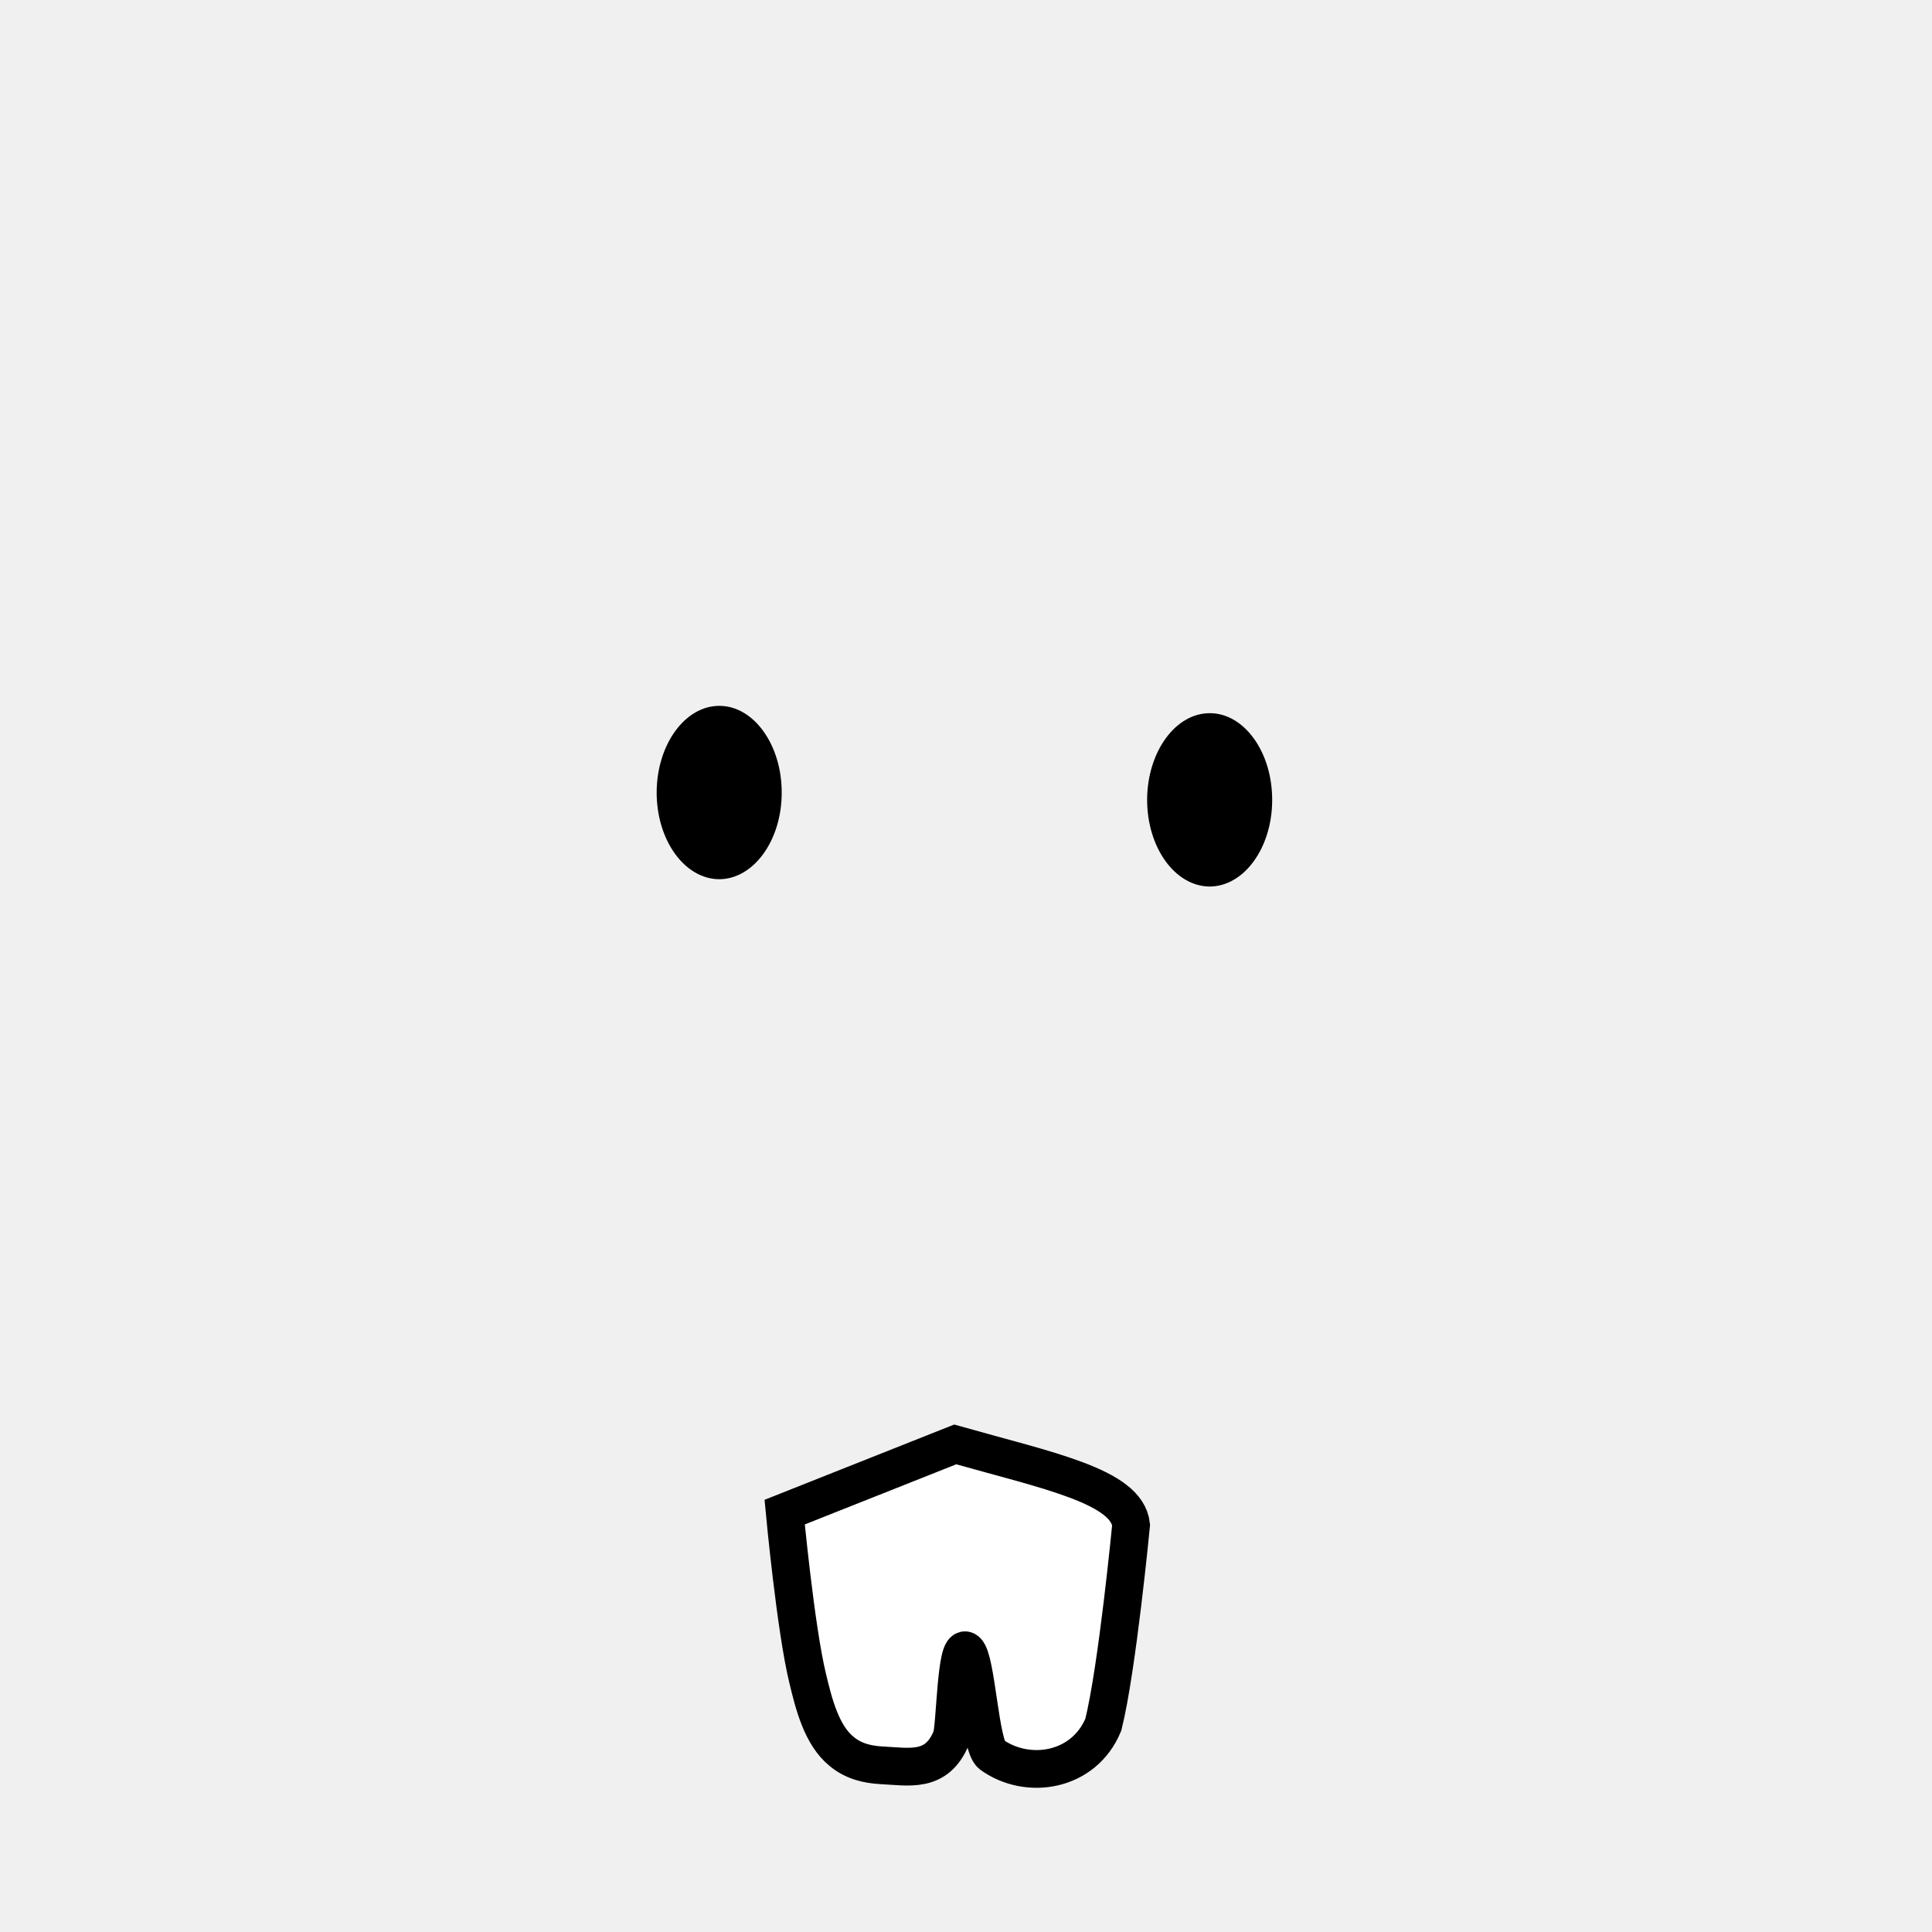
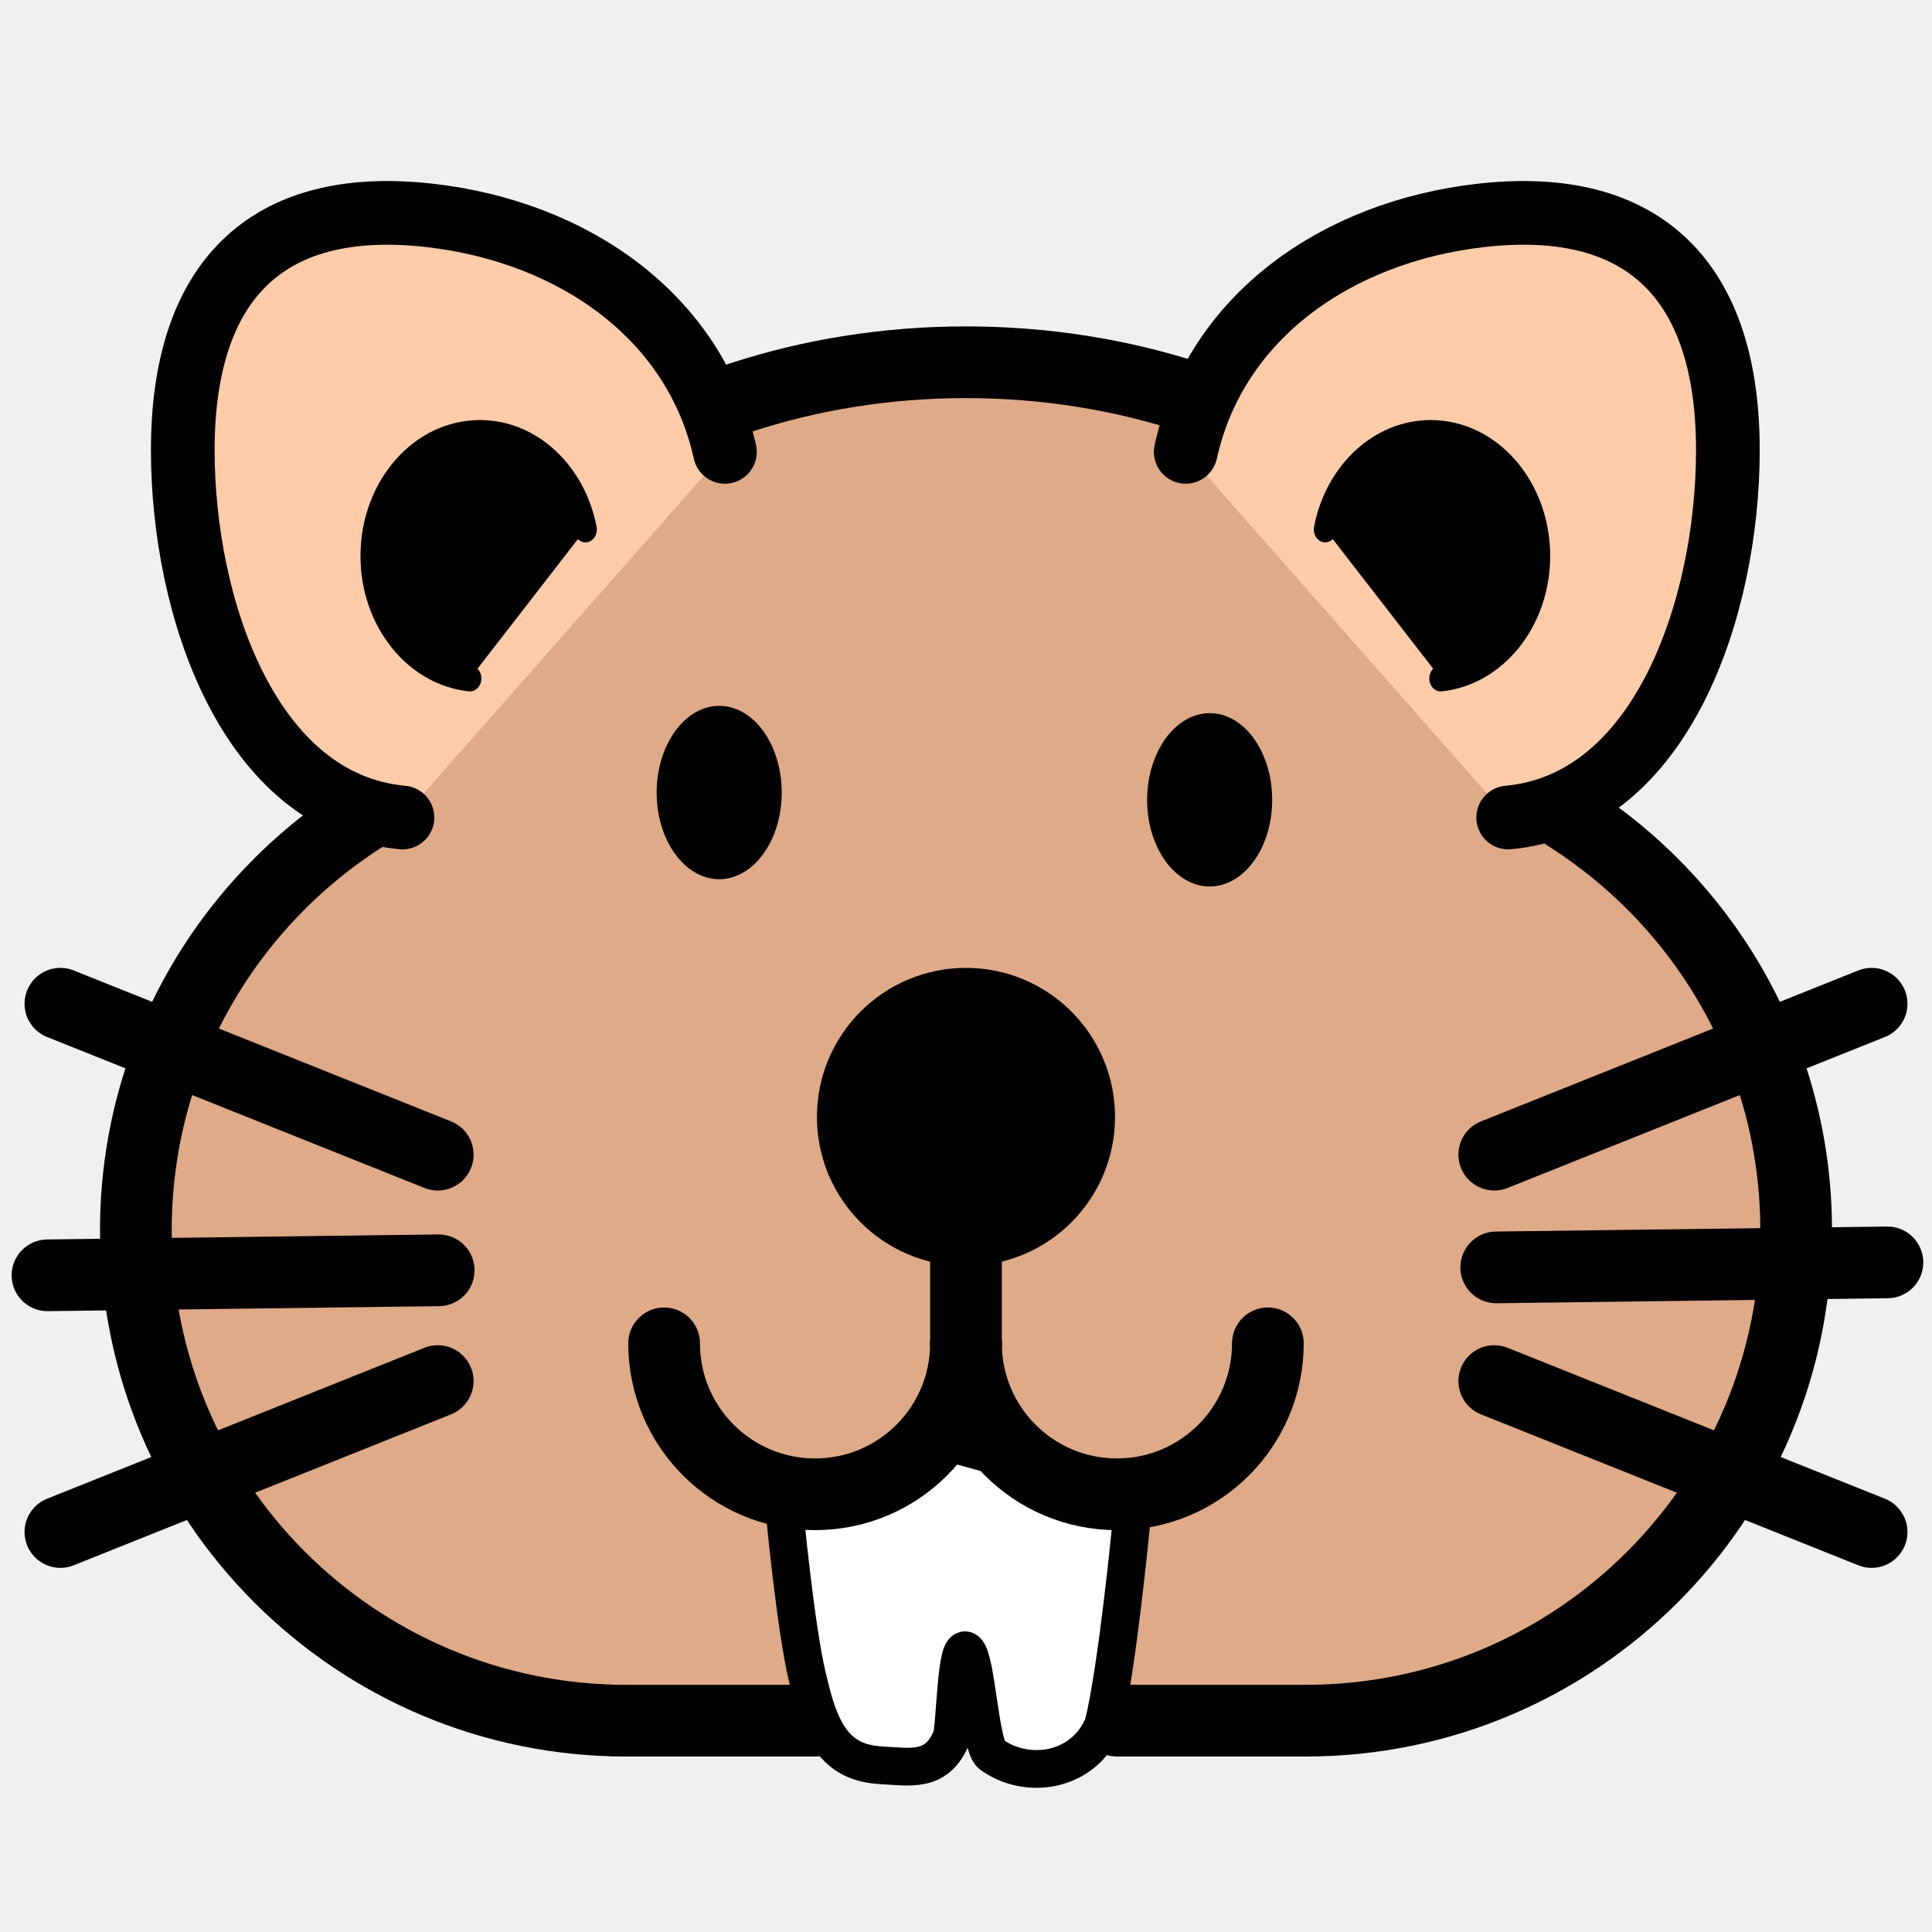
- <svg xmlns="http://www.w3.org/2000/svg" version="1.1" width="512" height="512" x="0" y="0" viewBox="0 0 682.667 682.667" style="enable-background:new 0 0 512 512" xml:space="preserve" class="" id="svg16">
-   <defs id="defs16">
-     <clipPath clipPathUnits="userSpaceOnUse" id="clipPath17">
-       <g id="g18">
-         <path d="M 0,0.002 H 682.665 V 682.667 H 0 Z" fill="#000000" data-original="#000000" style="stroke-width:25.333px" stroke-width="19" class="" opacity="1" id="path17" />
-       </g>
+ <svg xmlns="http://www.w3.org/2000/svg" class="" width="512" height="512" enable-background="new 0 0 512 512" version="1.1" viewBox="0 0 682.67 682.67" xml:space="preserve">
+   <defs>
+     <clipPath id="clipPath18">
+       <path class="" d="m0 0.002h682.66v682.66h-682.66z" stroke-width="25.333px" data-original="#000000" />
    </clipPath>
-     <clipPath clipPathUnits="userSpaceOnUse" id="clipPath18">
-       <g id="g19">
-         <path d="M 0,0.002 H 682.665 V 682.667 H 0 Z" fill="#000000" data-original="#000000" style="stroke-width:25.333px" stroke-width="19" class="" opacity="1" id="path18" />
-       </g>
+     <clipPath id="clipPath19">
+       <path class="" d="m0 0.002h682.66v682.66h-682.66z" stroke-width="25.333px" data-original="#000000" />
    </clipPath>
-     <clipPath clipPathUnits="userSpaceOnUse" id="clipPath19">
-       <g id="g20">
-         <path d="M 0,0.002 H 682.665 V 682.667 H 0 Z" fill="#000000" data-original="#000000" style="stroke-width:25.333px" stroke-width="19" class="" opacity="1" id="path19" />
-       </g>
+     <clipPath id="clipPath20">
+       <path class="" d="m0 0.002h682.66v682.66h-682.66z" stroke-width="25.333px" data-original="#000000" />
    </clipPath>
-     <clipPath clipPathUnits="userSpaceOnUse" id="clipPath20">
-       <g id="g21">
-         <path d="M 0,0.002 H 682.665 V 682.667 H 0 Z" fill="#000000" data-original="#000000" style="stroke-width:25.333px" stroke-width="19" class="" opacity="1" id="path20" />
-       </g>
+     <clipPath id="clipPath21">
+       <path class="" d="m0 0.002h682.66v682.66h-682.66z" stroke-width="25.333px" data-original="#000000" />
    </clipPath>
-     <clipPath clipPathUnits="userSpaceOnUse" id="clipPath21">
-       <g id="g22">
-         <path d="M 0,0.002 H 682.665 V 682.667 H 0 Z" fill="#000000" data-original="#000000" style="stroke-width:25.333px" stroke-width="19" class="" opacity="1" id="path21" />
-       </g>
+     <clipPath id="clipPath22">
+       <path class="" d="m0 0.002h682.66v682.66h-682.66z" stroke-width="25.333px" data-original="#000000" />
    </clipPath>
-     <clipPath clipPathUnits="userSpaceOnUse" id="clipPath22">
-       <g id="g23">
-         <path d="M 0,0.002 H 682.665 V 682.667 H 0 Z" fill="#000000" data-original="#000000" style="stroke-width:25.333px" stroke-width="19" class="" opacity="1" id="path22" />
-       </g>
+     <clipPath id="clipPath23">
+       <path class="" d="m0 0.002h682.66v682.66h-682.66z" stroke-width="25.333px" data-original="#000000" />
    </clipPath>
-     <clipPath clipPathUnits="userSpaceOnUse" id="clipPath23">
-       <g id="g24">
-         <path d="M 0,0.002 H 682.665 V 682.667 H 0 Z" fill="#000000" data-original="#000000" style="stroke-width:25.333px" stroke-width="19" class="" opacity="1" id="path23" />
-       </g>
+     <clipPath id="clipPath24">
+       <path class="" d="m0 0.002h682.66v682.66h-682.66z" stroke-width="25.333px" data-original="#000000" />
    </clipPath>
-     <clipPath clipPathUnits="userSpaceOnUse" id="clipPath24">
-       <g id="g25">
-         <path d="M 0,0.002 H 682.665 V 682.667 H 0 Z" fill="#000000" data-original="#000000" style="stroke-width:25.333px" stroke-width="19" class="" opacity="1" id="path24" />
-       </g>
+     <clipPath id="clipPath25">
+       <path class="" d="m0 0.002h682.66v682.66h-682.66z" stroke-width="25.333px" data-original="#000000" />
    </clipPath>
-     <clipPath clipPathUnits="userSpaceOnUse" id="clipPath25">
-       <g id="g26">
-         <path d="M 0,0.002 H 682.665 V 682.667 H 0 Z" fill="#000000" data-original="#000000" style="stroke-width:25.333px" stroke-width="19" class="" opacity="1" id="path25" />
-       </g>
+     <clipPath id="clipPath26">
+       <path class="" d="m0 0.002h682.66v682.66h-682.66z" stroke-width="25.333px" data-original="#000000" />
    </clipPath>
-     <clipPath clipPathUnits="userSpaceOnUse" id="clipPath26">
-       <g id="g27">
-         <path d="M 0,0.002 H 682.665 V 682.667 H 0 Z" fill="#000000" data-original="#000000" style="stroke-width:25.333px" stroke-width="19" class="" opacity="1" id="path26" />
-       </g>
+     <clipPath id="clipPath27">
+       <path class="" d="m0 0.002h682.66v682.66h-682.66z" stroke-width="25.333px" data-original="#000000" />
    </clipPath>
-     <clipPath clipPathUnits="userSpaceOnUse" id="clipPath27">
-       <g id="g28">
-         <path d="M 0,0.002 H 682.665 V 682.667 H 0 Z" fill="#000000" data-original="#000000" style="stroke-width:25.333px" stroke-width="19" class="" opacity="1" id="path27" />
-       </g>
+     <clipPath id="clipPath27-1">
+       <path class="" d="m0 0.002h682.66v682.66h-682.66z" stroke-width="25.333px" data-original="#000000" />
    </clipPath>
-     <clipPath clipPathUnits="userSpaceOnUse" id="clipPath28">
-       <g id="g29">
-         <path d="M 0,0.002 H 682.665 V 682.667 H 0 Z" fill="#000000" data-original="#000000" style="stroke-width:25.333px" stroke-width="19" class="" opacity="1" id="path28" />
-       </g>
+     <clipPath id="clipPath27-1-6">
+       <path class="" d="m0 0.002h682.66v682.66h-682.66z" stroke-width="25.333px" data-original="#000000" />
    </clipPath>
-     <clipPath clipPathUnits="userSpaceOnUse" id="clipPath27-5">
-       <g id="g28-3">
-         <path d="M 0,0.002 H 682.665 V 682.667 H 0 Z" fill="#000000" data-original="#000000" style="stroke-width:25.333px" stroke-width="19" class="" opacity="1" id="path27-5" />
-       </g>
+     <clipPath id="clipPath27-3">
+       <path class="" d="m0 0.002h682.66v682.66h-682.66z" stroke-width="25.333px" data-original="#000000" />
    </clipPath>
-     <clipPath clipPathUnits="userSpaceOnUse" id="clipPath27-1">
-       <g id="g28-2">
-         <path d="M 0,0.002 H 682.665 V 682.667 H 0 Z" fill="#000000" data-original="#000000" style="stroke-width:25.333px" stroke-width="19" class="" opacity="1" id="path27-7" />
-       </g>
+     <clipPath id="clipPath22-3">
+       <path class="" d="m0 0.002h682.66v682.66h-682.66z" stroke-width="25.333px" data-original="#000000" />
    </clipPath>
-     <clipPath clipPathUnits="userSpaceOnUse" id="clipPath27-1-3">
-       <g id="g28-2-6">
-         <path d="M 0,0.002 H 682.665 V 682.667 H 0 Z" fill="#000000" data-original="#000000" style="stroke-width:25.333px" stroke-width="19" class="" opacity="1" id="path27-7-0" />
-       </g>
-     </clipPath>
-     <clipPath clipPathUnits="userSpaceOnUse" id="clipPath27-6">
-       <g id="g28-26">
-         <path d="M 0,0.002 H 682.665 V 682.667 H 0 Z" fill="#000000" data-original="#000000" style="stroke-width:25.333px" stroke-width="19" class="" opacity="1" id="path27-1" />
-       </g>
-     </clipPath>
-     <clipPath clipPathUnits="userSpaceOnUse" id="clipPath27-1-6">
-       <g id="g28-2-7">
-         <path d="M 0,0.002 H 682.665 V 682.667 H 0 Z" fill="#000000" data-original="#000000" style="stroke-width:25.333px" stroke-width="19" class="" opacity="1" id="path27-7-5" />
-       </g>
-     </clipPath>
-     <clipPath clipPathUnits="userSpaceOnUse" id="clipPath27-3">
-       <g id="g28-5">
-         <path d="M 0,0.002 H 682.665 V 682.667 H 0 Z" fill="#000000" data-original="#000000" style="stroke-width:25.333px" stroke-width="19" class="" opacity="1" id="path27-6" />
-       </g>
-     </clipPath>
-     <clipPath clipPathUnits="userSpaceOnUse" id="clipPath22-3">
-       <g id="g23-6">
-         <path d="M 0,0.002 H 682.665 V 682.667 H 0 Z" fill="#000000" data-original="#000000" style="stroke-width:25.333px" stroke-width="19" class="" opacity="1" id="path22-0" />
-       </g>
-     </clipPath>
-     <clipPath clipPathUnits="userSpaceOnUse" id="clipPath22-3-6">
-       <g id="g23-6-1">
-         <path d="M 0,0.002 H 682.665 V 682.667 H 0 Z" fill="#000000" data-original="#000000" style="stroke-width:25.333px" stroke-width="19" class="" opacity="1" id="path22-0-8" />
-       </g>
+     <clipPath id="clipPath22-3-6">
+       <path class="" d="m0 0.002h682.66v682.66h-682.66z" stroke-width="25.333px" data-original="#000000" />
    </clipPath>
  </defs>
-   <g id="g16">
-     <defs style="stroke-width: 19px;" stroke-width="19" id="defs1" />
-     <path d="m 394.666,608.001 h 66.666 c 95.729,0 173.333,-77.604 173.333,-173.333 0,-61.669 -32.303,-115.674 -80.81,-146.398 -8.249,-89.604 -100.13,-160.268 -212.522,-160.268 -112.392,0 -204.273,70.664 -212.522,160.268 -48.508,30.724 -80.81,84.729 -80.81,146.398 0,95.729 77.604,173.333 173.333,173.333 h 66.666" style="stroke-width:25.333px;stroke-linecap:round;stroke-linejoin:round;stroke-miterlimit:10;stroke-dasharray:none;stroke-opacity:1;fill:#deaa87;fill-rule:nonzero;fill-opacity:1" fill="none" stroke="#000000" stroke-width="19" stroke-linecap="round" stroke-linejoin="round" stroke-miterlimit="10" stroke-dasharray="none" stroke-opacity="" data-original="#000000" opacity="1" class="" id="path6" clip-path="url(#clipPath26)" />
-     <path d="M0 0v-20" style="stroke-width: 19px; stroke-linecap: round; stroke-linejoin: round; stroke-miterlimit: 10; stroke-dasharray: none; stroke-opacity: 1;" transform="matrix(1.33333 0 0 -1.33333 428 266.667)" fill="none" stroke="#000000" stroke-width="19" stroke-linecap="round" stroke-linejoin="round" stroke-miterlimit="10" stroke-dasharray="none" stroke-opacity="" data-original="#000000" opacity="1" class="" id="path2" />
-     <path d="M0 0v20" style="stroke-width: 19px; stroke-linecap: round; stroke-linejoin: round; stroke-miterlimit: 10; stroke-dasharray: none; stroke-opacity: 1;" transform="matrix(1.33333 0 0 -1.33333 254.667 293.333)" fill="none" stroke="#000000" stroke-width="19" stroke-linecap="round" stroke-linejoin="round" stroke-miterlimit="10" stroke-dasharray="none" stroke-opacity="" data-original="#000000" opacity="1" class="" id="path3" />
-     <path d="m 527.999,408.001 133.333,-53.333" style="stroke-width:25.333px;stroke-linecap:round;stroke-linejoin:round;stroke-miterlimit:10;stroke-dasharray:none;stroke-opacity:1" fill="none" stroke="#000000" stroke-width="19" stroke-linecap="round" stroke-linejoin="round" stroke-miterlimit="10" stroke-dasharray="none" stroke-opacity="" data-original="#000000" opacity="1" class="" id="path7" clip-path="url(#clipPath25)" />
-     <path d="m 527.999,488.001 133.333,53.333" style="stroke-width:25.333px;stroke-linecap:round;stroke-linejoin:round;stroke-miterlimit:10;stroke-dasharray:none;stroke-opacity:1" fill="none" stroke="#000000" stroke-width="19" stroke-linecap="round" stroke-linejoin="round" stroke-miterlimit="10" stroke-dasharray="none" stroke-opacity="" data-original="#000000" opacity="1" class="" id="path8" clip-path="url(#clipPath24)" />
-     <path d="m 154.666,408.001 -133.333,-53.333" style="stroke-width:25.333px;stroke-linecap:round;stroke-linejoin:round;stroke-miterlimit:10;stroke-dasharray:none;stroke-opacity:1" fill="none" stroke="#000000" stroke-width="19" stroke-linecap="round" stroke-linejoin="round" stroke-miterlimit="10" stroke-dasharray="none" stroke-opacity="" data-original="#000000" opacity="1" class="" id="path9" clip-path="url(#clipPath23)" />
-     <path d="m 154.666,488.001 -133.333,53.333" style="stroke-width:25.333px;stroke-linecap:round;stroke-linejoin:round;stroke-miterlimit:10;stroke-dasharray:none;stroke-opacity:1" fill="none" stroke="#000000" stroke-width="19" stroke-linecap="round" stroke-linejoin="round" stroke-miterlimit="10" stroke-dasharray="none" stroke-opacity="" data-original="#000000" opacity="1" class="" id="path10" clip-path="url(#clipPath22)" />
-     <path d="M 154.666,488.001 16.436,489.767" style="stroke-width:25.333px;stroke-linecap:round;stroke-linejoin:round;stroke-miterlimit:10;stroke-dasharray:none;stroke-opacity:1" fill="none" stroke="#000000" stroke-width="19" stroke-linecap="round" stroke-linejoin="round" stroke-miterlimit="10" stroke-dasharray="none" stroke-opacity="" data-original="#000000" opacity="1" class="" id="path10-6" clip-path="url(#clipPath22-3)" transform="translate(512.246,-41.9367)" />
-     <path d="M 154.666,488.001 16.436,489.767" style="stroke-width:25.333px;stroke-linecap:round;stroke-linejoin:round;stroke-miterlimit:10;stroke-dasharray:none;stroke-opacity:1" fill="none" stroke="#000000" stroke-width="19" stroke-linecap="round" stroke-linejoin="round" stroke-miterlimit="10" stroke-dasharray="none" stroke-opacity="" data-original="#000000" opacity="1" class="" id="path10-6-7" clip-path="url(#clipPath22-3-6)" transform="translate(0.344611,-39.13932)" />
-     <path d="m 381.332,394.668 c 0,22.091 -17.909,40 -40,40 -22.091,0 -40,-17.909 -40,-40 0,-22.091 17.909,-40 40,-40 22.091,0 40,17.909 40,40 z" style="stroke-width:25.333px;stroke-linecap:round;stroke-linejoin:round;stroke-miterlimit:10;stroke-dasharray:none;stroke-opacity:1;fill:#000000;fill-opacity:1" fill="none" stroke="#000000" stroke-width="19" stroke-linecap="round" stroke-linejoin="round" stroke-miterlimit="10" stroke-dasharray="none" stroke-opacity="" data-original="#000000" opacity="1" class="" id="path11" clip-path="url(#clipPath21)" />
-     <path d="m 341.332,474.668 v -40" style="stroke-width:25.333px;stroke-linecap:round;stroke-linejoin:round;stroke-miterlimit:10;stroke-dasharray:none;stroke-opacity:1" fill="none" stroke="#000000" stroke-width="19" stroke-linecap="round" stroke-linejoin="round" stroke-miterlimit="10" stroke-dasharray="none" stroke-opacity="" data-original="#000000" opacity="1" class="" id="path12" clip-path="url(#clipPath20)" />
-     <path d="m 277.26,534.306 c 0,0 3.836,41.016 8.105,58.646 2.165,9.082 4.95,20.241 12.065,25.939 4.145,3.443 8.971,4.571 13.921,4.867 9.961,0.475 19.613,2.849 24.81,-9.735 1.423,-3.383 1.54,-33.988 5.376,-30.664 3.527,3.146 4.708,33.572 8.792,36.599 12.621,9.141 32.605,6.173 39.535,-10.566 4.93,-19.779 9.806,-70.536 9.806,-70.536 -1.44,-13.73 -29.57,-19.245 -62.148,-28.473 z" style="fill:#ffffff;stroke:#000000;stroke-width:13.333;stroke-dasharray:none;stroke-opacity:1" id="path344" />
-     <path d="m 447.999,474.668 c 0,29.455 -23.877,53.333 -53.333,53.333 -29.456,0 -53.333,-23.879 -53.333,-53.333" style="stroke-width:25.333px;stroke-linecap:round;stroke-linejoin:round;stroke-miterlimit:10;stroke-dasharray:none;stroke-opacity:1" fill="none" stroke="#000000" stroke-width="19" stroke-linecap="round" stroke-linejoin="round" stroke-miterlimit="10" stroke-dasharray="none" stroke-opacity="" data-original="#000000" opacity="1" class="" id="path13" clip-path="url(#clipPath19)" />
-     <path d="m 341.332,474.668 c 0,29.455 -23.877,53.333 -53.333,53.333 -29.456,0 -53.333,-23.879 -53.333,-53.333" style="stroke-width:25.333px;stroke-linecap:round;stroke-linejoin:round;stroke-miterlimit:10;stroke-dasharray:none;stroke-opacity:1" fill="none" stroke="#000000" stroke-width="19" stroke-linecap="round" stroke-linejoin="round" stroke-miterlimit="10" stroke-dasharray="none" stroke-opacity="" data-original="#000000" opacity="1" class="" id="path14" clip-path="url(#clipPath18)" />
-     <path d="M 257.173,142.034 C 245.306,88.246 196.981,54.556 140,48.002 73.873,40.396 41.506,75.077 41.506,141.35 c 0,62.529 26.322,140.53 87.39,146.135" style="fill:#ffccaa;fill-opacity:1;stroke-width:25.333px;stroke-linecap:round;stroke-linejoin:round;stroke-miterlimit:10;stroke-dasharray:none;stroke-opacity:1" fill="none" stroke="#000000" stroke-width="19" stroke-linecap="round" stroke-linejoin="round" stroke-miterlimit="10" stroke-dasharray="none" stroke-opacity="" data-original="#000000" opacity="1" class="" id="path5" clip-path="url(#clipPath27)" transform="matrix(0.888252,0,0,0.888252,27.71711,33.50536)" />
-     <path d="M 257.173,142.034 C 245.306,88.246 197.357,48.002 140,48.002 c -66.273,0 -120,53.727 -120,120 0,62.529 47.828,113.878 108.896,119.484" style="fill:#000000;fill-opacity:1;stroke:#000000;stroke-width:25.333;stroke-linecap:round;stroke-linejoin:bevel;stroke-miterlimit:10;stroke-dasharray:none;stroke-opacity:1" fill="none" stroke="#000000" stroke-width="19" stroke-linecap="round" stroke-linejoin="round" stroke-miterlimit="10" stroke-dasharray="none" stroke-opacity="" data-original="#000000" opacity="1" class="" id="path5-0" clip-path="url(#clipPath27-1)" transform="matrix(0.3181784,0,0,0.362092,125.0384,135.6264)" />
-     <path d="M 257.173,142.034 C 245.306,88.246 196.981,54.556 140,48.002 73.873,40.396 41.506,75.077 41.506,141.35 c 0,62.529 26.322,140.53 87.39,146.135" style="fill:#ffccaa;fill-opacity:1;stroke-width:25.333px;stroke-linecap:round;stroke-linejoin:round;stroke-miterlimit:10;stroke-dasharray:none;stroke-opacity:1" fill="none" stroke="#000000" stroke-width="19" stroke-linecap="round" stroke-linejoin="round" stroke-miterlimit="10" stroke-dasharray="none" stroke-opacity="" data-original="#000000" opacity="1" class="" id="path5-2" clip-path="url(#clipPath27-3)" transform="matrix(-0.888252,0,0,0.888252,647.4126,33.50536)" />
-     <path d="M 257.173,142.034 C 245.306,88.246 197.357,48.002 140,48.002 c -66.273,0 -120,53.727 -120,120 0,62.529 47.828,113.878 108.896,119.484" style="fill:#000000;fill-opacity:1;stroke:#000000;stroke-width:25.333;stroke-linecap:round;stroke-linejoin:bevel;stroke-miterlimit:10;stroke-dasharray:none;stroke-opacity:1" fill="none" stroke="#000000" stroke-width="19" stroke-linecap="round" stroke-linejoin="round" stroke-miterlimit="10" stroke-dasharray="none" stroke-opacity="" data-original="#000000" opacity="1" class="" id="path5-0-9" clip-path="url(#clipPath27-1-6)" transform="matrix(-0.3181784,0,0,0.362092,550.0914,135.6264)" />
+   <g stroke="#000">
+     <path class="" d="m394.67 608h66.666c95.729 0 173.33-77.604 173.33-173.33 0-61.669-32.303-115.67-80.81-146.4-8.249-89.604-100.13-160.27-212.52-160.27s-204.27 70.664-212.52 160.27c-48.508 30.724-80.81 84.729-80.81 146.4 0 95.729 77.604 173.33 173.33 173.33h66.666" clip-path="url(#clipPath26)" fill="#deaa87" stroke-linecap="round" stroke-linejoin="round" stroke-miterlimit="10" stroke-width="25.333px" data-original="#000000" />
+     <g fill="none" stroke-linecap="round" stroke-linejoin="round" stroke-miterlimit="10">
+       <path class="" transform="matrix(1.3333 0 0 -1.3333 428 266.67)" d="m0 0v-20" stroke-width="19px" data-original="#000000" />
+       <path class="" transform="matrix(1.3333 0 0 -1.3333 254.67 293.33)" d="m0 0v20" stroke-width="19px" data-original="#000000" />
+       <g stroke-width="25.333px">
+         <path class="" d="m528 408 133.33-53.333" clip-path="url(#clipPath25)" data-original="#000000" />
+         <path class="" d="m528 488 133.33 53.333" clip-path="url(#clipPath24)" data-original="#000000" />
+         <path class="" d="m154.67 408-133.33-53.333" clip-path="url(#clipPath23)" data-original="#000000" />
+         <path class="" d="m154.67 488-133.33 53.333" clip-path="url(#clipPath22)" data-original="#000000" />
+         <path class="" transform="translate(512.25 -41.937)" d="m154.67 488-138.23 1.767" clip-path="url(#clipPath22-3)" data-original="#000000" />
+         <path class="" transform="translate(.34461 -39.139)" d="m154.67 488-138.23 1.767" clip-path="url(#clipPath22-3-6)" data-original="#000000" />
+       </g>
+     </g>
+     <path class="" d="m381.33 394.67c0 22.091-17.909 40-40 40s-40-17.909-40-40 17.909-40 40-40 40 17.909 40 40z" clip-path="url(#clipPath21)" stroke-linecap="round" stroke-linejoin="round" stroke-miterlimit="10" stroke-width="25.333px" data-original="#000000" />
+     <path class="" d="m341.33 474.67v-40" clip-path="url(#clipPath20)" fill="none" stroke-linecap="round" stroke-linejoin="round" stroke-miterlimit="10" stroke-width="25.333px" data-original="#000000" />
+     <path d="m277.26 534.31s3.836 41.016 8.105 58.646c2.166 9.082 4.95 20.241 12.065 25.939 4.145 3.443 8.971 4.571 13.921 4.867 9.961 0.475 19.613 2.849 24.81-9.735 1.423-3.383 1.54-33.988 5.376-30.664 3.527 3.146 4.708 33.572 8.792 36.599 12.621 9.141 32.605 6.173 39.535-10.566 4.93-19.779 9.806-70.536 9.806-70.536-1.44-13.73-29.57-19.245-62.148-28.473z" fill="#fff" stroke-width="13.333" />
+     <path class="" d="m448 474.67c0 29.455-23.877 53.333-53.333 53.333s-53.333-23.879-53.333-53.333" clip-path="url(#clipPath19)" fill="none" stroke-linecap="round" stroke-linejoin="round" stroke-miterlimit="10" stroke-width="25.333px" data-original="#000000" />
+     <path class="" d="m341.33 474.67c0 29.455-23.877 53.333-53.333 53.333s-53.333-23.879-53.333-53.333" clip-path="url(#clipPath18)" fill="none" stroke-linecap="round" stroke-linejoin="round" stroke-miterlimit="10" stroke-width="25.333px" data-original="#000000" />
+     <g stroke-linecap="round" stroke-miterlimit="10">
+       <path class="" transform="matrix(.88825 0 0 .88825 27.717 33.505)" d="m257.17 142.03c-11.867-53.788-60.192-87.478-117.17-94.032-66.127-7.606-98.494 27.075-98.494 93.348 0 62.529 26.322 140.53 87.39 146.14" clip-path="url(#clipPath27)" fill="#fca" stroke-linejoin="round" stroke-width="25.333px" data-original="#000000" />
+       <path class="" transform="matrix(.31818 0 0 .36209 125.04 135.63)" d="m257.17 142.03c-11.867-53.788-59.816-94.032-117.17-94.032-66.273 0-120 53.727-120 120 0 62.529 47.828 113.88 108.9 119.48" clip-path="url(#clipPath27-1)" stroke-linejoin="bevel" stroke-width="25.333" data-original="#000000" />
+       <path class="" transform="matrix(-.88825 0 0 .88825 647.41 33.505)" d="m257.17 142.03c-11.867-53.788-60.192-87.478-117.17-94.032-66.127-7.606-98.494 27.075-98.494 93.348 0 62.529 26.322 140.53 87.39 146.14" clip-path="url(#clipPath27-3)" fill="#fca" stroke-linejoin="round" stroke-width="25.333px" data-original="#000000" />
+       <path class="" transform="matrix(-.31818 0 0 .36209 550.09 135.63)" d="m257.17 142.03c-11.867-53.788-59.816-94.032-117.17-94.032-66.273 0-120 53.727-120 120 0 62.529 47.828 113.88 108.9 119.48" clip-path="url(#clipPath27-1-6)" stroke-linejoin="bevel" stroke-width="25.333" data-original="#000000" />
+     </g>
  </g>
-   <path d="m 276.212,280.206 c -0.03,16.891 -10.032,30.496 -22.168,30.463 -12.197,-0.131 -22.077,-13.835 -22.016,-30.824 0.122,-16.858 10.063,-30.529 22.26,-30.43 12.136,0.066 22.016,13.901 21.924,30.792 z" style="fill:#000000;stroke-width:3.166;font-variation-settings:normal;opacity:1;vector-effect:none;fill-opacity:1;stroke-linecap:butt;stroke-linejoin:miter;stroke-miterlimit:4;stroke-dasharray:none;stroke-dashoffset:0;stroke-opacity:1;-inkscape-stroke:none;stop-color:#000000;stop-opacity:1" id="path346" />
-   <path d="m 449.518,282.792 c -0.03,16.891 -10.032,30.496 -22.168,30.463 -12.197,-0.131 -22.077,-13.835 -22.016,-30.824 0.122,-16.858 10.063,-30.529 22.26,-30.43 12.136,0.066 22.016,13.901 21.924,30.792 z" style="font-variation-settings:normal;vector-effect:none;fill:#000000;fill-opacity:1;stroke-width:3.166;stroke-linecap:butt;stroke-linejoin:miter;stroke-miterlimit:4;stroke-dasharray:none;stroke-dashoffset:0;stroke-opacity:1;-inkscape-stroke:none;stop-color:#000000" id="path346-0" />
+   <path d="m276.21 280.21c-0.03 16.891-10.032 30.496-22.168 30.463-12.197-0.131-22.077-13.835-22.016-30.824 0.122-16.858 10.063-30.529 22.26-30.43 12.136 0.066 22.016 13.901 21.924 30.792z" stop-color="#000000" stroke-width="3.166" style="-inkscape-stroke:none;font-variation-settings:normal" />
+   <path d="m449.52 282.79c-0.03 16.891-10.032 30.496-22.168 30.463-12.197-0.131-22.077-13.835-22.016-30.824 0.122-16.858 10.063-30.529 22.26-30.43 12.136 0.066 22.016 13.901 21.924 30.792z" stop-color="#000000" stroke-width="3.166" style="-inkscape-stroke:none;font-variation-settings:normal" />
</svg>
